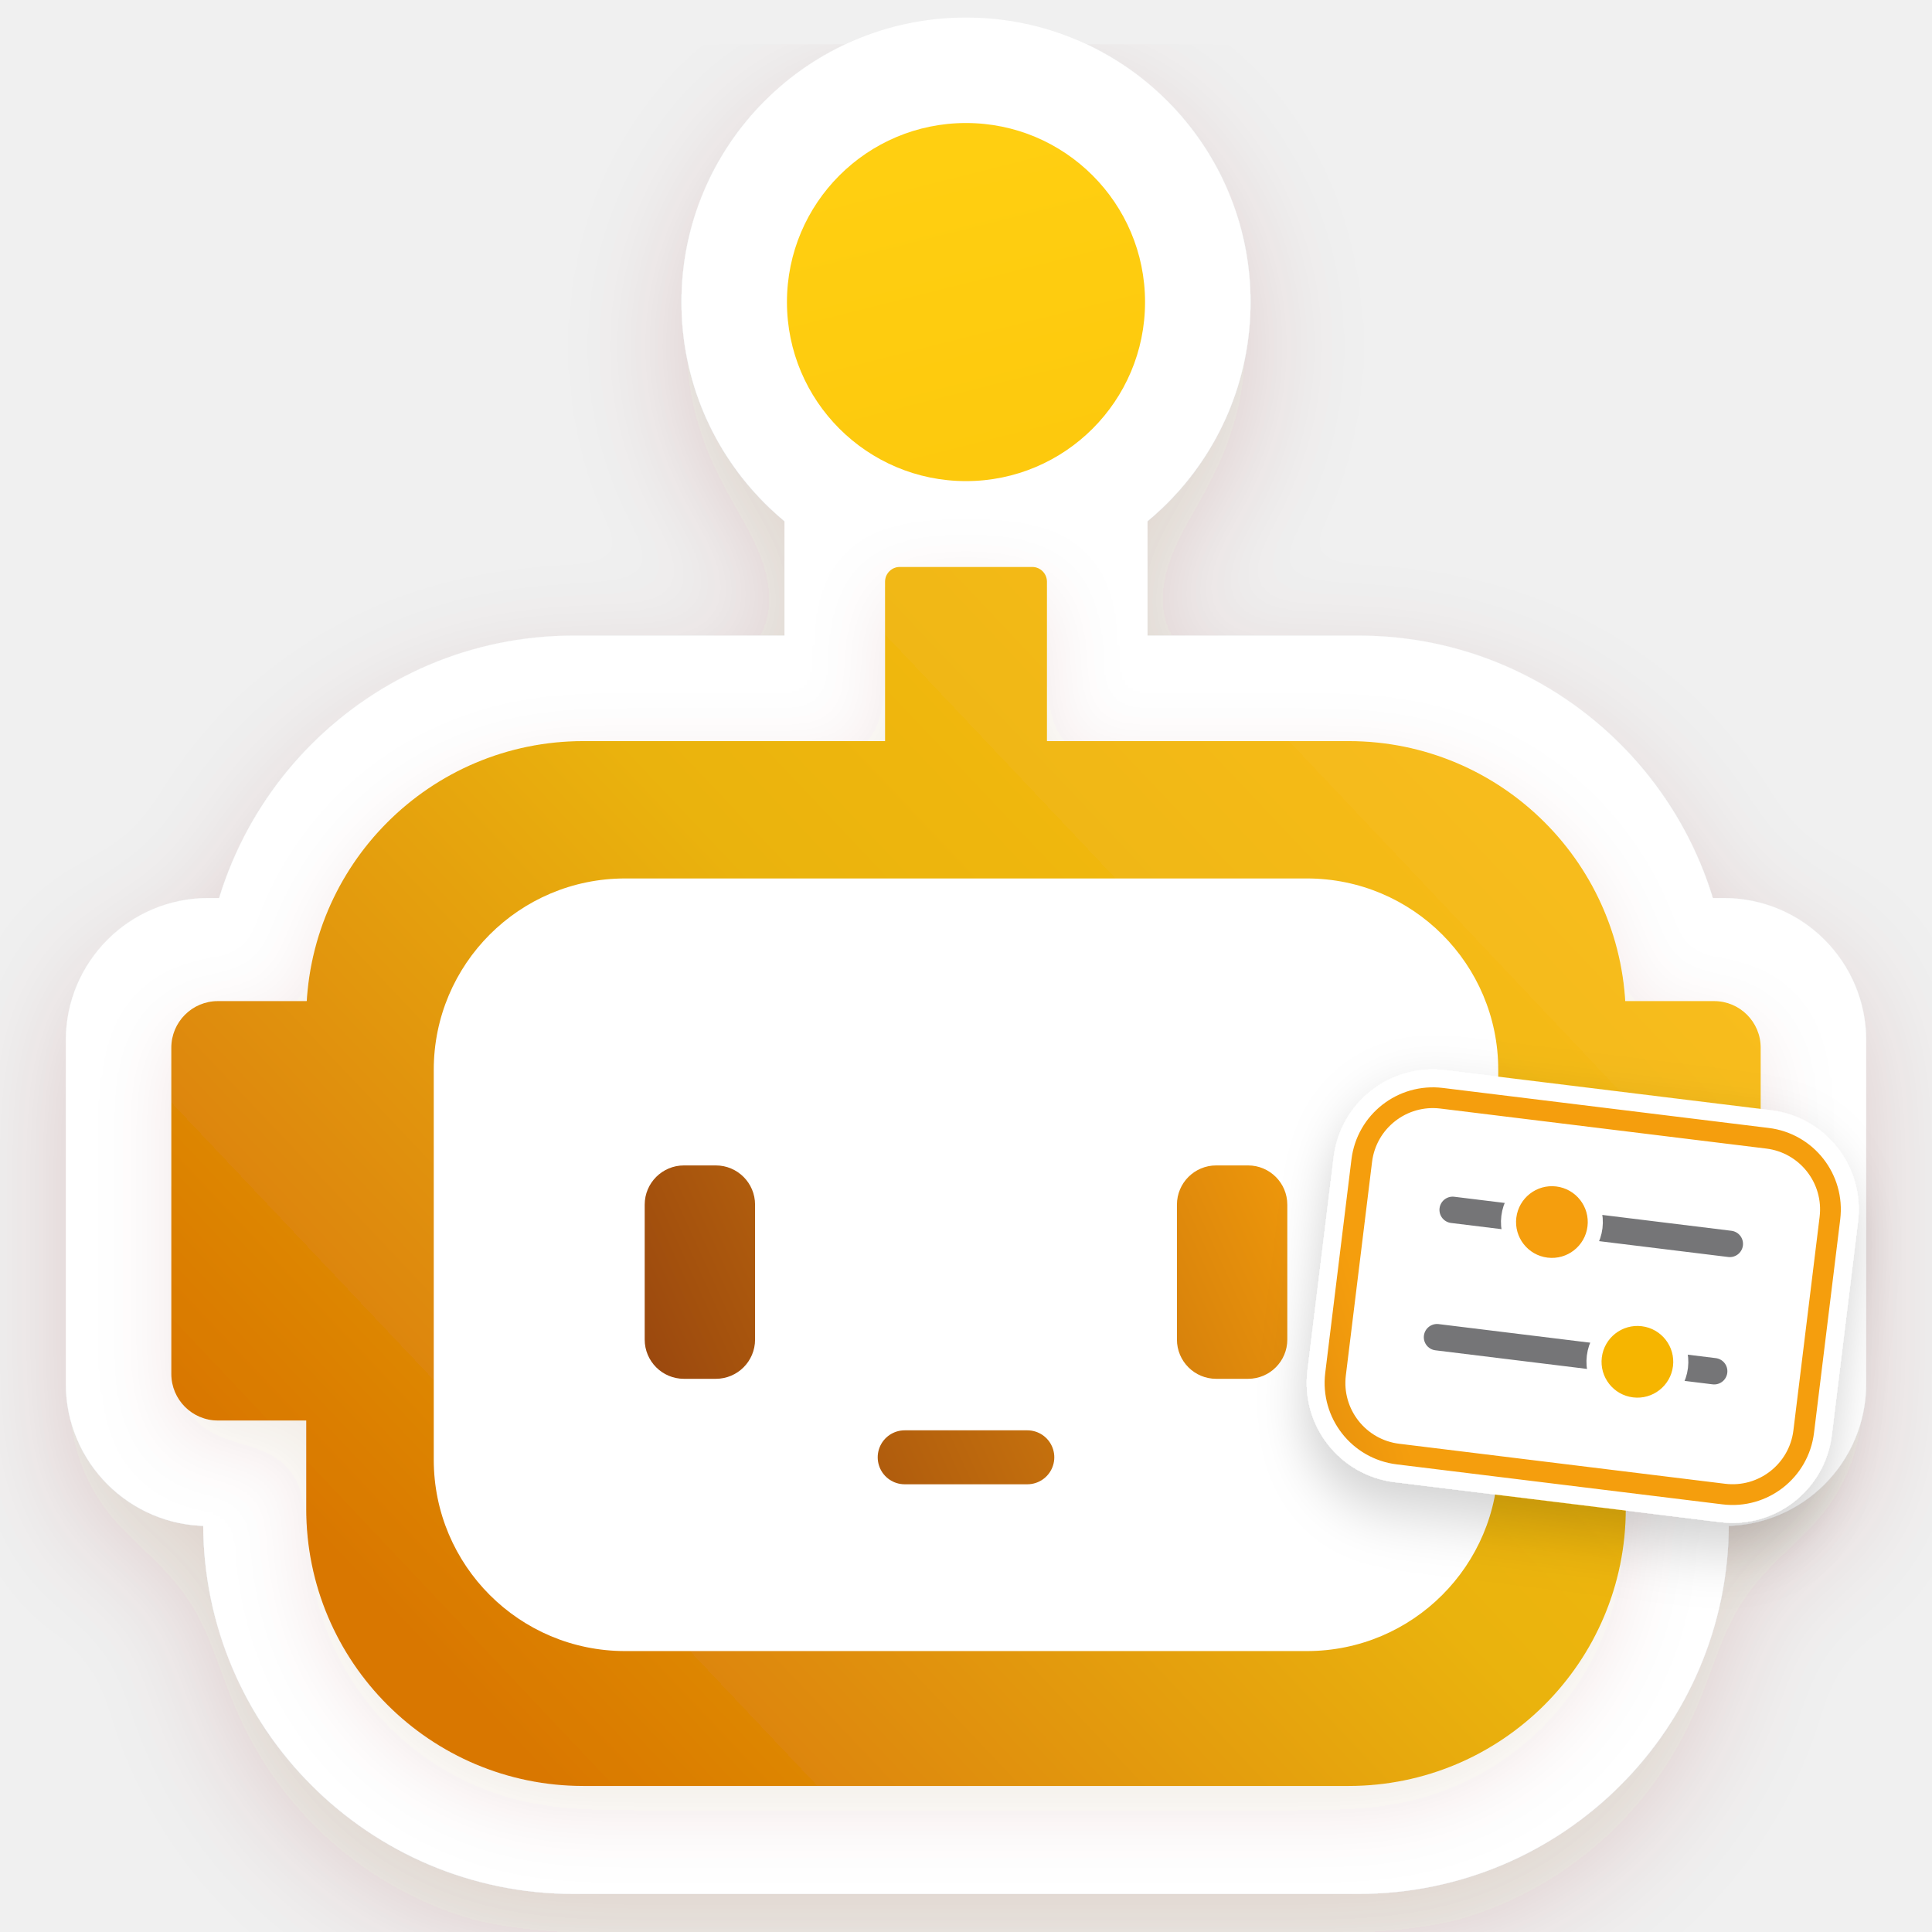
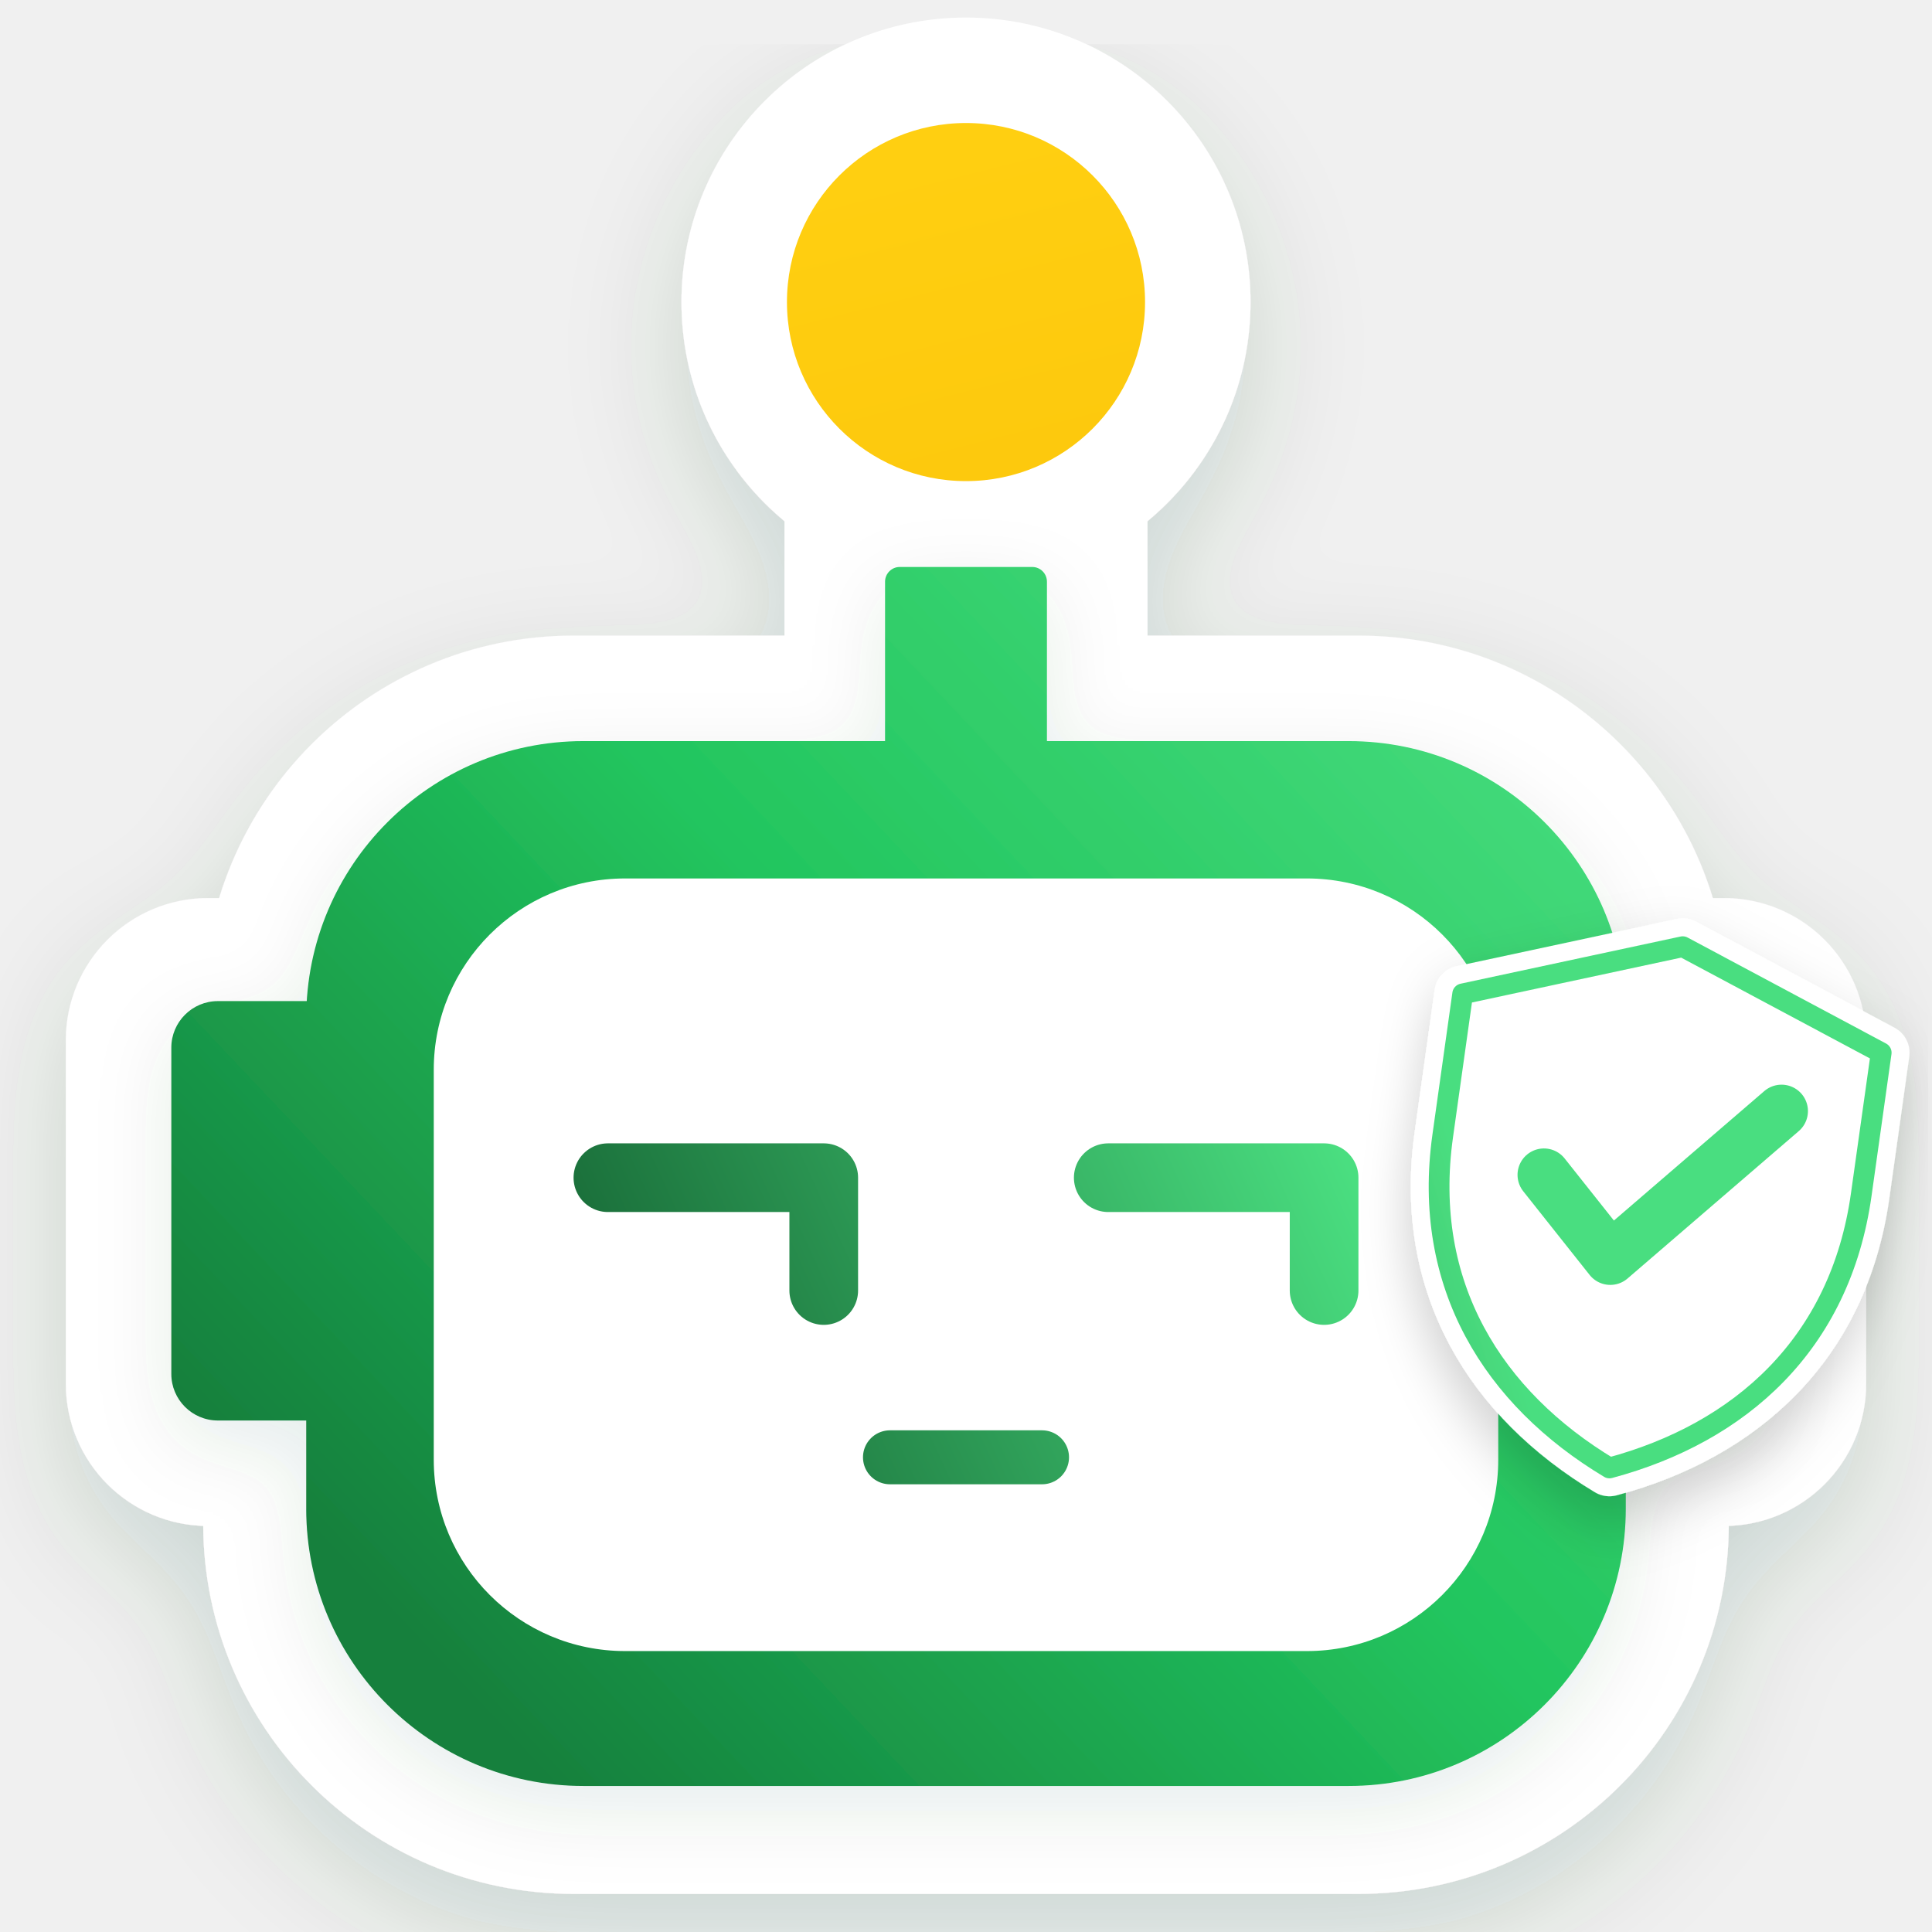
<svg xmlns="http://www.w3.org/2000/svg" width="96" height="96" viewBox="0 0 1024 1024" fill="none" role="img" aria-labelledby="title desc">
  <defs>
    <linearGradient id="role-body" x1="279" y1="766" x2="736" y2="334" gradientUnits="userSpaceOnUse">
-       <stop offset="0" stop-color="#d97706" />
-       <stop offset=".5" stop-color="#eab308" />
-       <stop offset="1" stop-color="#fbbf24" />
+       <stop offset="0" stop-color="#15803d" />
+       <stop offset=".5" stop-color="#22c55e" />
+       <stop offset="1" stop-color="#4ade80" />
    </linearGradient>
    <linearGradient id="role-mark" x1="366" y1="694" x2="658" y2="560" gradientUnits="userSpaceOnUse">
-       <stop offset="0" stop-color="#92400e" />
-       <stop offset="1" stop-color="#f59e0b" />
+       <stop offset="0" stop-color="#166534" />
+       <stop offset="1" stop-color="#4ade80" />
    </linearGradient>
    <linearGradient id="yellow" x1="481" y1="174" x2="617" y2="713" gradientUnits="userSpaceOnUse">
      <stop offset="0" stop-color="#ffcf11" />
      <stop offset="1" stop-color="#f6b500" />
    </linearGradient>
    <filter id="soft-shadow" x="-12%" y="-12%" width="124%" height="124%">
-       <feDropShadow dx="0" dy="18" stdDeviation="24" flood-color="#78350f" flood-opacity=".16" />
+       <feDropShadow dx="0" dy="18" stdDeviation="24" flood-color="#14532d" flood-opacity=".16" />
    </filter>
    <filter id="inner-lift" x="-8%" y="-8%" width="116%" height="116%">
-       <feDropShadow dx="0" dy="10" stdDeviation="16" flood-color="#78350f" flood-opacity=".1" />
+       <feDropShadow dx="0" dy="10" stdDeviation="16" flood-color="#14532d" flood-opacity=".1" />
    </filter>
    <filter id="accessory-lift" x="-18%" y="-18%" width="136%" height="136%">
      <feDropShadow dx="0" dy="14" stdDeviation="14" flood-color="#020617" flood-opacity=".18" />
    </filter>
  </defs>
  <g transform="translate(512 528) scale(1.3) translate(-512 -512)">
    <g filter="url(#soft-shadow)">
      <rect x="201" y="365" width="622" height="513" rx="151" fill="#fff" />
      <rect x="145" y="472" width="136" height="256" rx="58" fill="#fff" />
      <rect x="743" y="472" width="136" height="256" rx="58" fill="#fff" />
      <rect x="438" y="270" width="148" height="182" rx="2" fill="#fff" />
      <circle cx="512" cy="229" r="116" fill="#fff" />
    </g>
    <g filter="url(#inner-lift)">
      <rect x="243" y="408" width="538" height="426" rx="113" fill="url(#role-body)" />
      <rect x="188" y="514" width="90" height="171" rx="19" fill="url(#role-body)" />
      <rect x="746" y="514" width="90" height="171" rx="19" fill="url(#role-body)" />
      <rect x="479" y="337" width="66" height="119" rx="6" fill="url(#role-body)" />
    </g>
    <rect x="295" y="464" width="434" height="315" rx="78" fill="#fff" />
    <circle cx="512" cy="229" r="73" fill="url(#yellow)" />
-     <rect x="381" y="581" width="45" height="87" rx="16" fill="url(#role-mark)" />
-     <rect x="598" y="581" width="45" height="87" rx="16" fill="url(#role-mark)" />
-     <path d="M487 700h50" stroke="url(#role-mark)" stroke-width="22" stroke-linecap="round" />
+     <path d="M366 586h88v46" stroke="url(#role-mark)" stroke-width="28" stroke-linecap="round" stroke-linejoin="round" />
+     <path d="M570 586h88v46" stroke="url(#role-mark)" stroke-width="28" stroke-linecap="round" stroke-linejoin="round" />
+     <path d="M481 700h62" stroke="url(#role-mark)" stroke-width="22" stroke-linecap="round" />
  </g>
-   <g transform="rotate(7 839 686)" filter="url(#accessory-lift)">
-     <rect x="714" y="592" width="250" height="190" rx="38" fill="#fff" stroke="#fff" stroke-width="30" />
-     <rect x="714" y="592" width="250" height="190" rx="38" fill="#fff" stroke="url(#role-mark)" stroke-width="11" />
-     <path d="M765 650h148" stroke="#202124" stroke-width="14" stroke-linecap="round" opacity=".62" />
-     <path d="M765 718h148" stroke="#202124" stroke-width="14" stroke-linecap="round" opacity=".62" />
-     <circle cx="818" cy="650" r="23" fill="url(#role-mark)" stroke="#fff" stroke-width="8" />
-     <circle cx="872" cy="718" r="23" fill="url(#yellow)" stroke="#fff" stroke-width="8" />
+   <g transform="translate(58 -52) rotate(8 820 674)" filter="url(#accessory-lift)">
+     <path d="M817 553 929 594v76c0 80-46 134-112 162-66-28-112-82-112-162v-76Z" fill="#fff" stroke="#fff" stroke-width="30" stroke-linejoin="round" />
+     <path d="M817 553 929 594v76c0 80-46 134-112 162-66-28-112-82-112-162v-76Z" fill="#fff" stroke="url(#role-mark)" stroke-width="11" stroke-linejoin="round" />
+     <path d="M761 683 802 722 881 632" stroke="url(#role-mark)" stroke-width="28" stroke-linecap="round" stroke-linejoin="round" />
  </g>
</svg>
